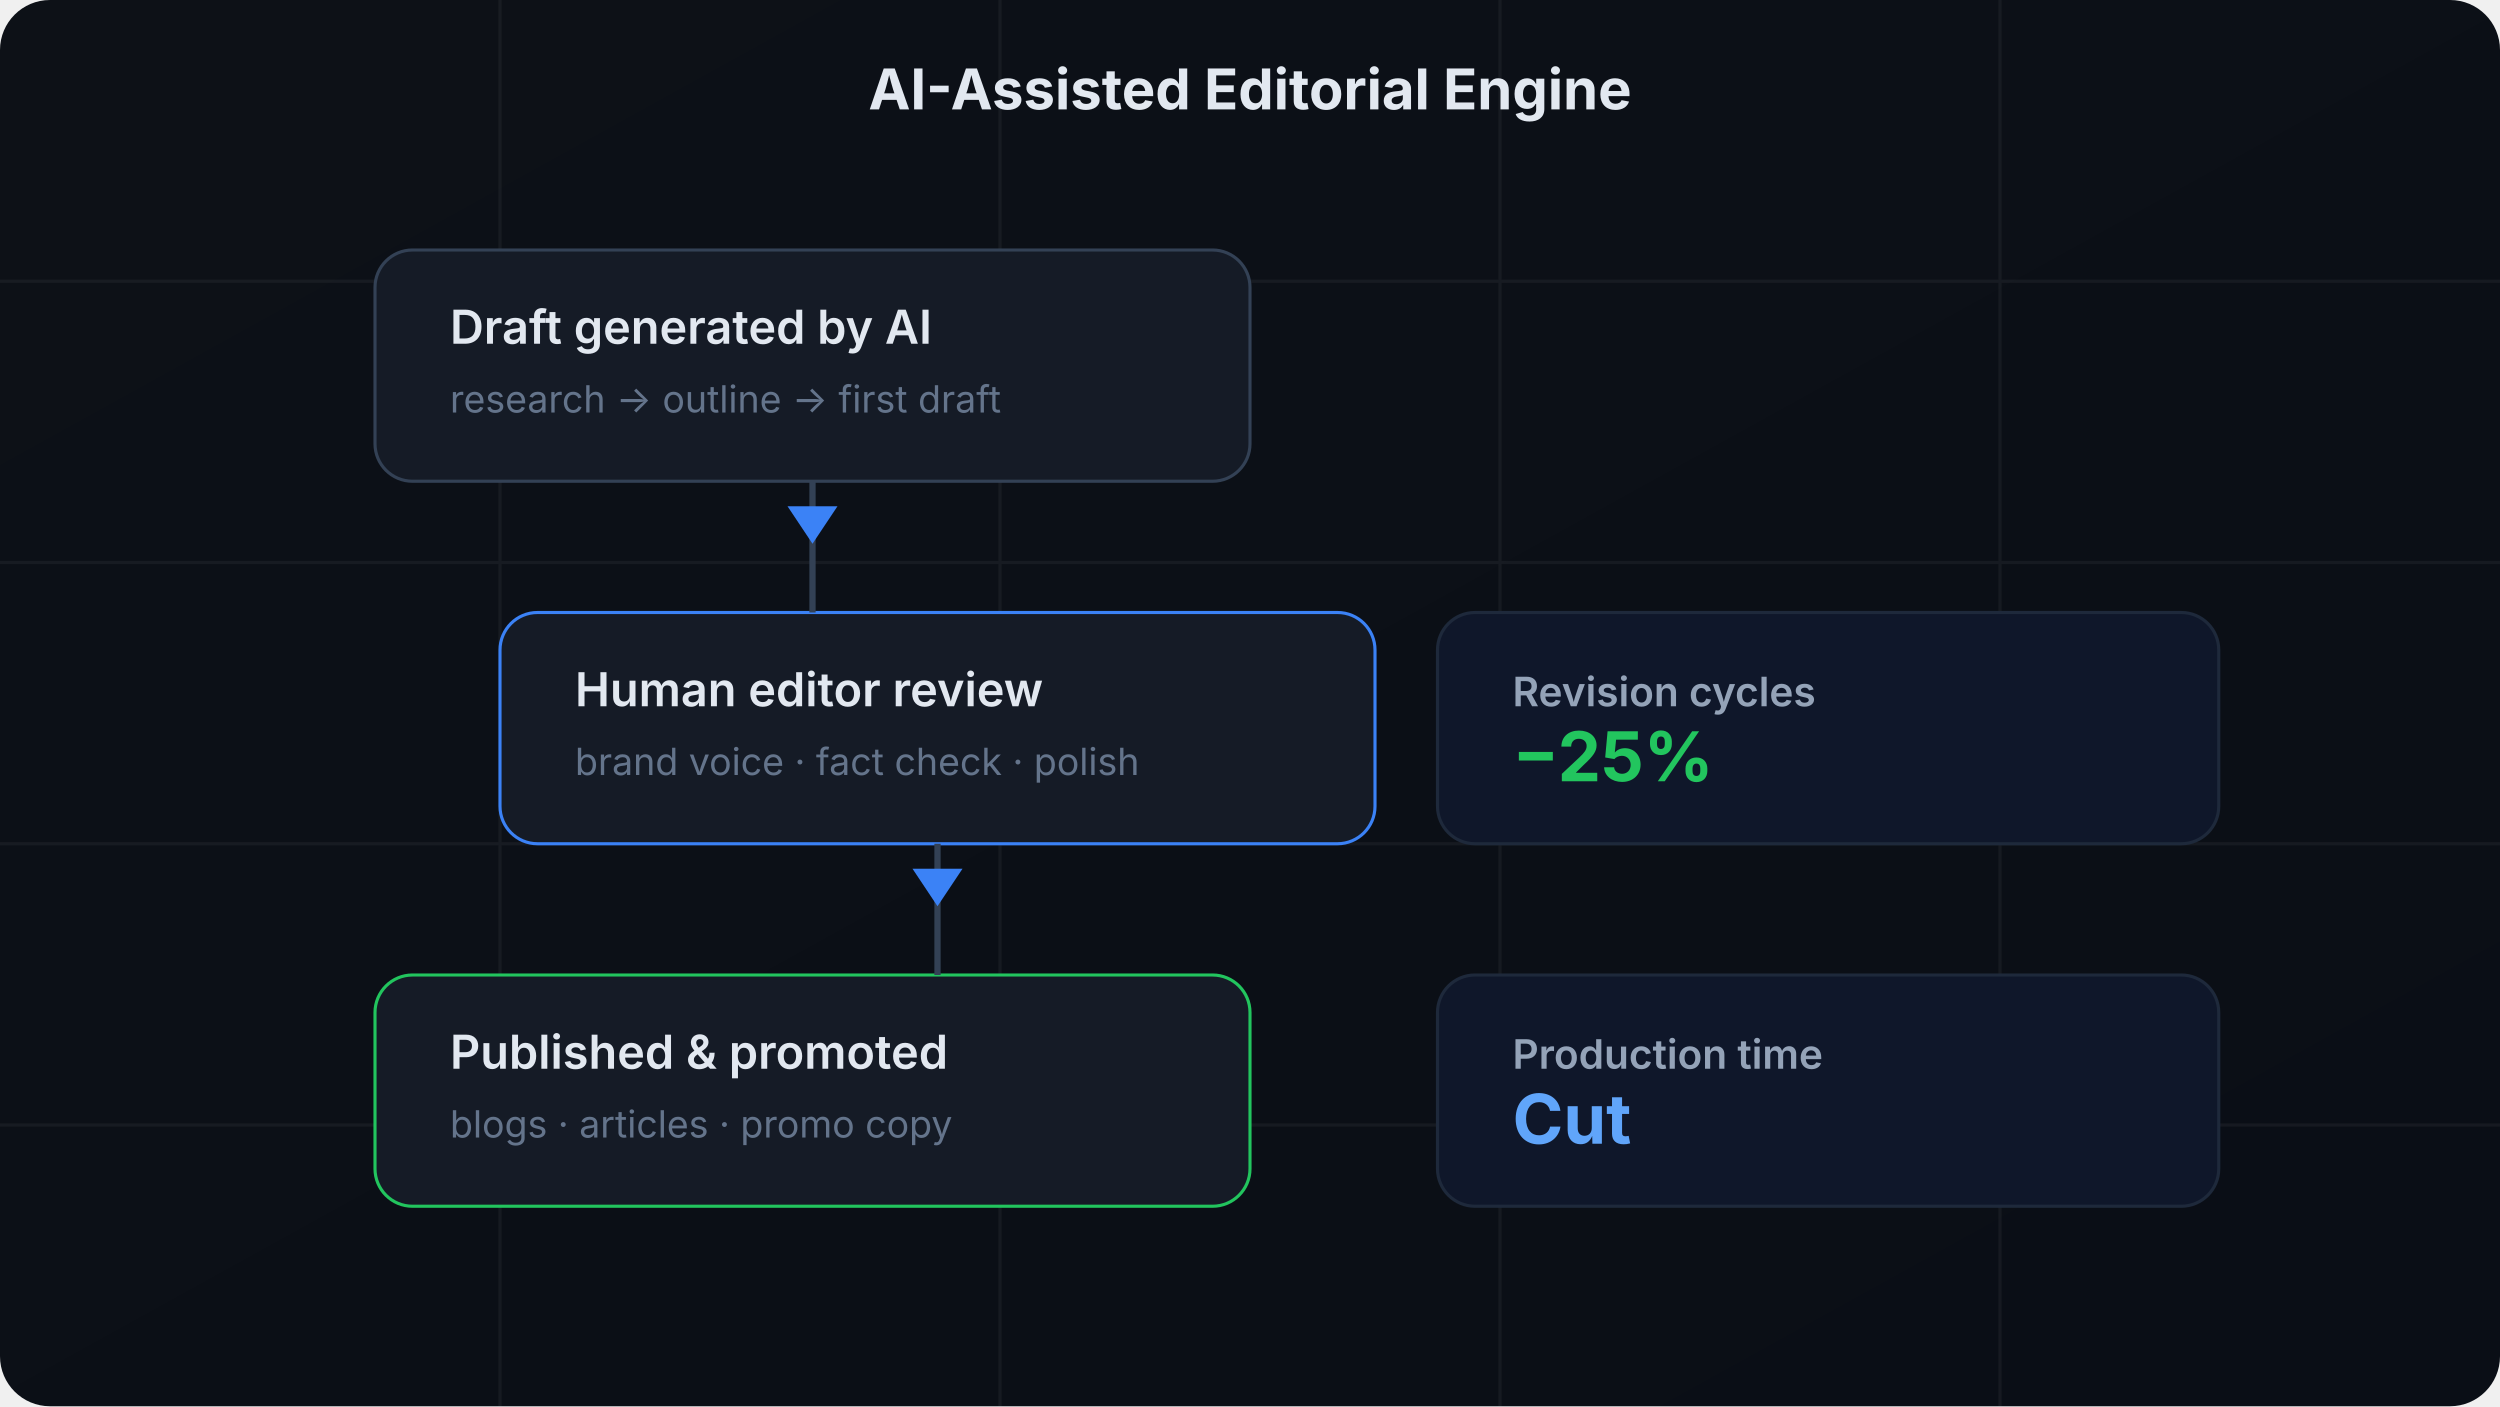
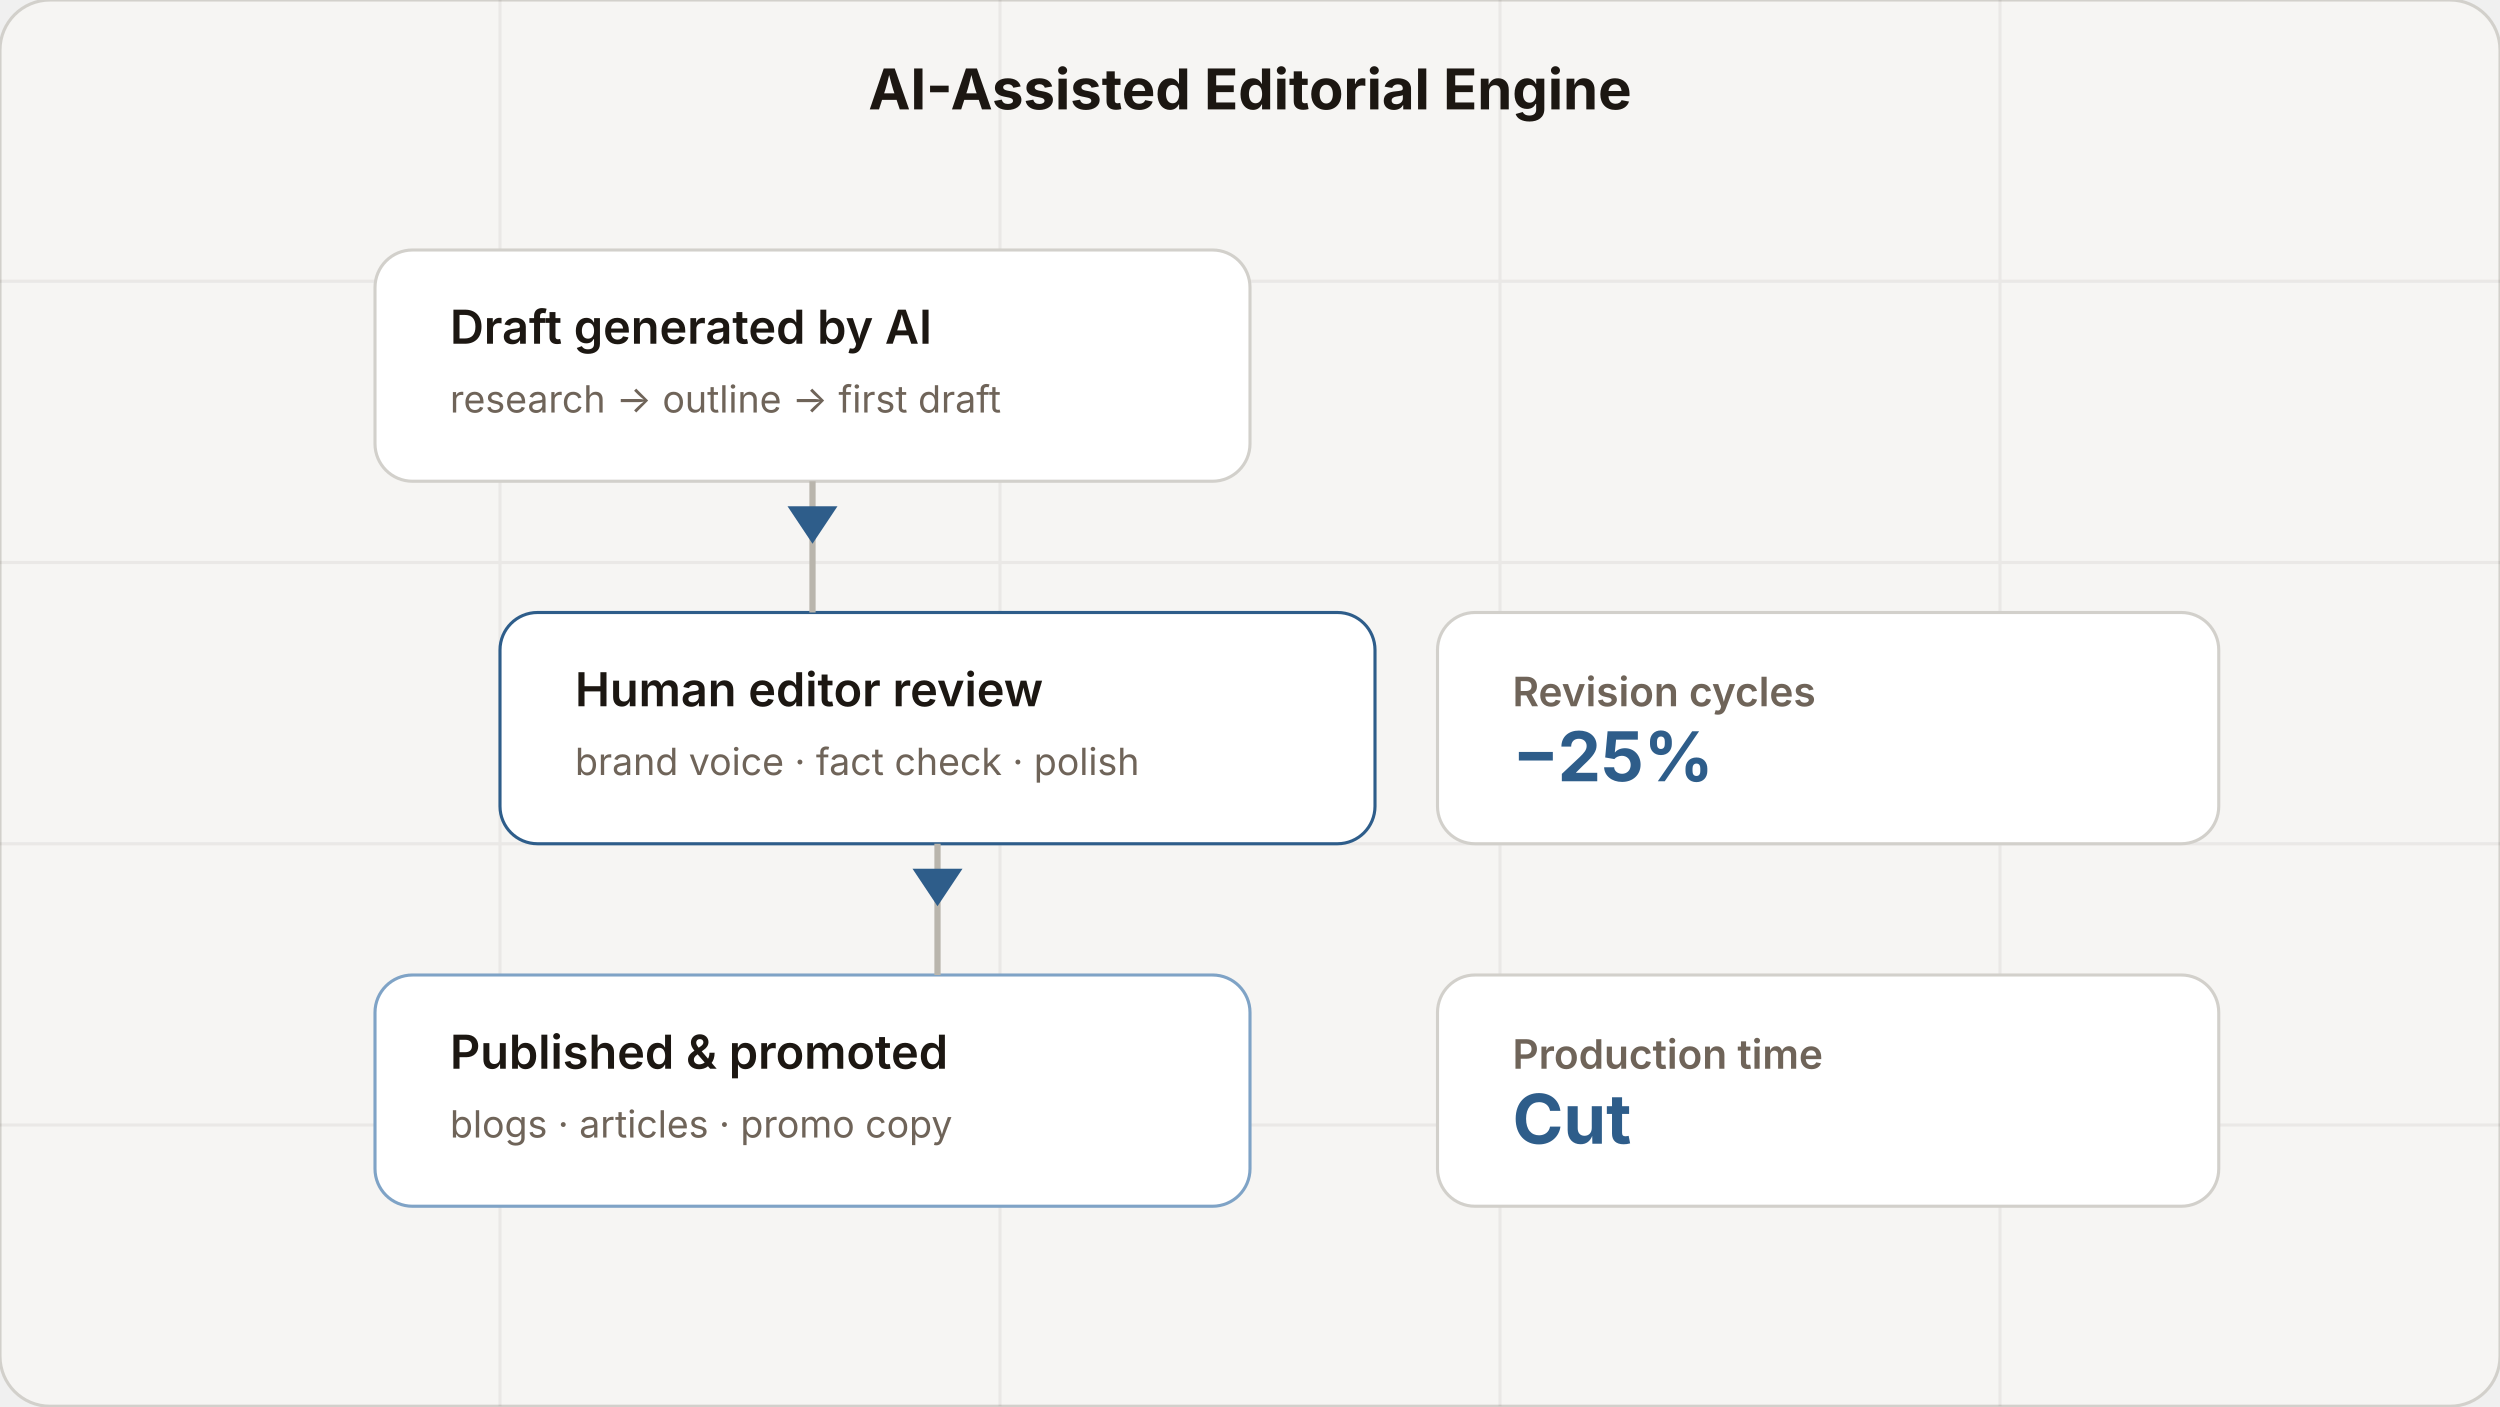
<svg xmlns="http://www.w3.org/2000/svg" width="800" height="450" viewBox="0 0 800 450" font-family="system-ui, -apple-system, Segoe UI, sans-serif">
-   <defs>
-     <linearGradient id="bg" x1="0" y1="0" x2="1" y2="1">
-       <stop offset="0" stop-color="#0d1117" />
-       <stop offset="1" stop-color="#0a0e16" />
-     </linearGradient>
-   </defs>
-   <rect width="800" height="450" fill="url(#bg)" rx="16" />
-   <g opacity="0.05" stroke="#ffffff">
+   <rect width="800" height="450" fill="#f6f5f3" stroke="#d2d0cb" rx="16" />
+   <g opacity="0.06" stroke="#1c1712">
    <path d="M0 90h800M0 180h800M0 270h800M0 360h800M160 0v450M320 0v450M480 0v450M640 0v450" />
  </g>
  <g>
-     <rect x="120" y="80" width="280" height="74" rx="12" fill="#151b26" stroke="#334155" />
-     <text x="144" y="110" fill="#e2e8f0" font-size="15" font-weight="600">Draft generated by AI</text>
-     <text x="144" y="132" fill="#64748b" font-size="12">research → outline → first draft</text>
-     <rect x="160" y="196" width="280" height="74" rx="12" fill="#151b26" stroke="#3b82f6" />
-     <text x="184" y="226" fill="#e2e8f0" font-size="15" font-weight="600">Human editor review</text>
-     <text x="184" y="248" fill="#64748b" font-size="12">brand voice · fact check · polish</text>
-     <rect x="120" y="312" width="280" height="74" rx="12" fill="#151b26" stroke="#22c55e" />
-     <text x="144" y="342" fill="#e2e8f0" font-size="15" font-weight="600">Published &amp; promoted</text>
-     <text x="144" y="364" fill="#64748b" font-size="12">blogs · articles · promo copy</text>
+     <rect x="120" y="80" width="280" height="74" rx="12" fill="#ffffff" stroke="#d2d0cb" />
+     <text x="144" y="110" fill="#1c1712" font-size="15" font-weight="600">Draft generated by AI</text>
+     <text x="144" y="132" fill="#6f6459" font-size="12">research → outline → first draft</text>
+     <rect x="160" y="196" width="280" height="74" rx="12" fill="#ffffff" stroke="#2e5d8a" />
+     <text x="184" y="226" fill="#1c1712" font-size="15" font-weight="600">Human editor review</text>
+     <text x="184" y="248" fill="#6f6459" font-size="12">brand voice · fact check · polish</text>
+     <rect x="120" y="312" width="280" height="74" rx="12" fill="#ffffff" stroke="#7fa3c6" />
+     <text x="144" y="342" fill="#1c1712" font-size="15" font-weight="600">Published &amp; promoted</text>
+     <text x="144" y="364" fill="#6f6459" font-size="12">blogs · articles · promo copy</text>
  </g>
-   <g stroke="#334155" stroke-width="2" fill="none">
+   <g stroke="#b9b5ac" stroke-width="2" fill="none">
    <path d="M260 154 L260 196" />
    <path d="M300 270 L300 312" />
  </g>
-   <g fill="#3b82f6">
+   <g fill="#2e5d8a">
    <polygon points="252,162 260,174 268,162" />
    <polygon points="292,278 300,290 308,278" />
  </g>
-   <rect x="460" y="196" width="250" height="74" rx="12" fill="#0f172a" stroke="#1e293b" />
-   <text x="484" y="226" fill="#94a3b8" font-size="13" font-weight="600">Revision cycles</text>
-   <text x="484" y="250" fill="#22c55e" font-size="22" font-weight="700">−25%</text>
-   <rect x="460" y="312" width="250" height="74" rx="12" fill="#0f172a" stroke="#1e293b" />
-   <text x="484" y="342" fill="#94a3b8" font-size="13" font-weight="600">Production time</text>
-   <text x="484" y="366" fill="#60a5fa" font-size="22" font-weight="700">Cut</text>
-   <text x="400" y="35" text-anchor="middle" fill="#e2e8f0" font-size="18" font-weight="700">AI-Assisted Editorial Engine</text>
+   <rect x="460" y="196" width="250" height="74" rx="12" fill="#ffffff" stroke="#d2d0cb" />
+   <text x="484" y="226" fill="#6f6459" font-size="13" font-weight="600">Revision cycles</text>
+   <text x="484" y="250" fill="#2e5d8a" font-size="22" font-weight="700">−25%</text>
+   <rect x="460" y="312" width="250" height="74" rx="12" fill="#ffffff" stroke="#d2d0cb" />
+   <text x="484" y="342" fill="#6f6459" font-size="13" font-weight="600">Production time</text>
+   <text x="484" y="366" fill="#2e5d8a" font-size="22" font-weight="700">Cut</text>
+   <text x="400" y="35" text-anchor="middle" fill="#1c1712" font-size="18" font-weight="700">AI-Assisted Editorial Engine</text>
</svg>
